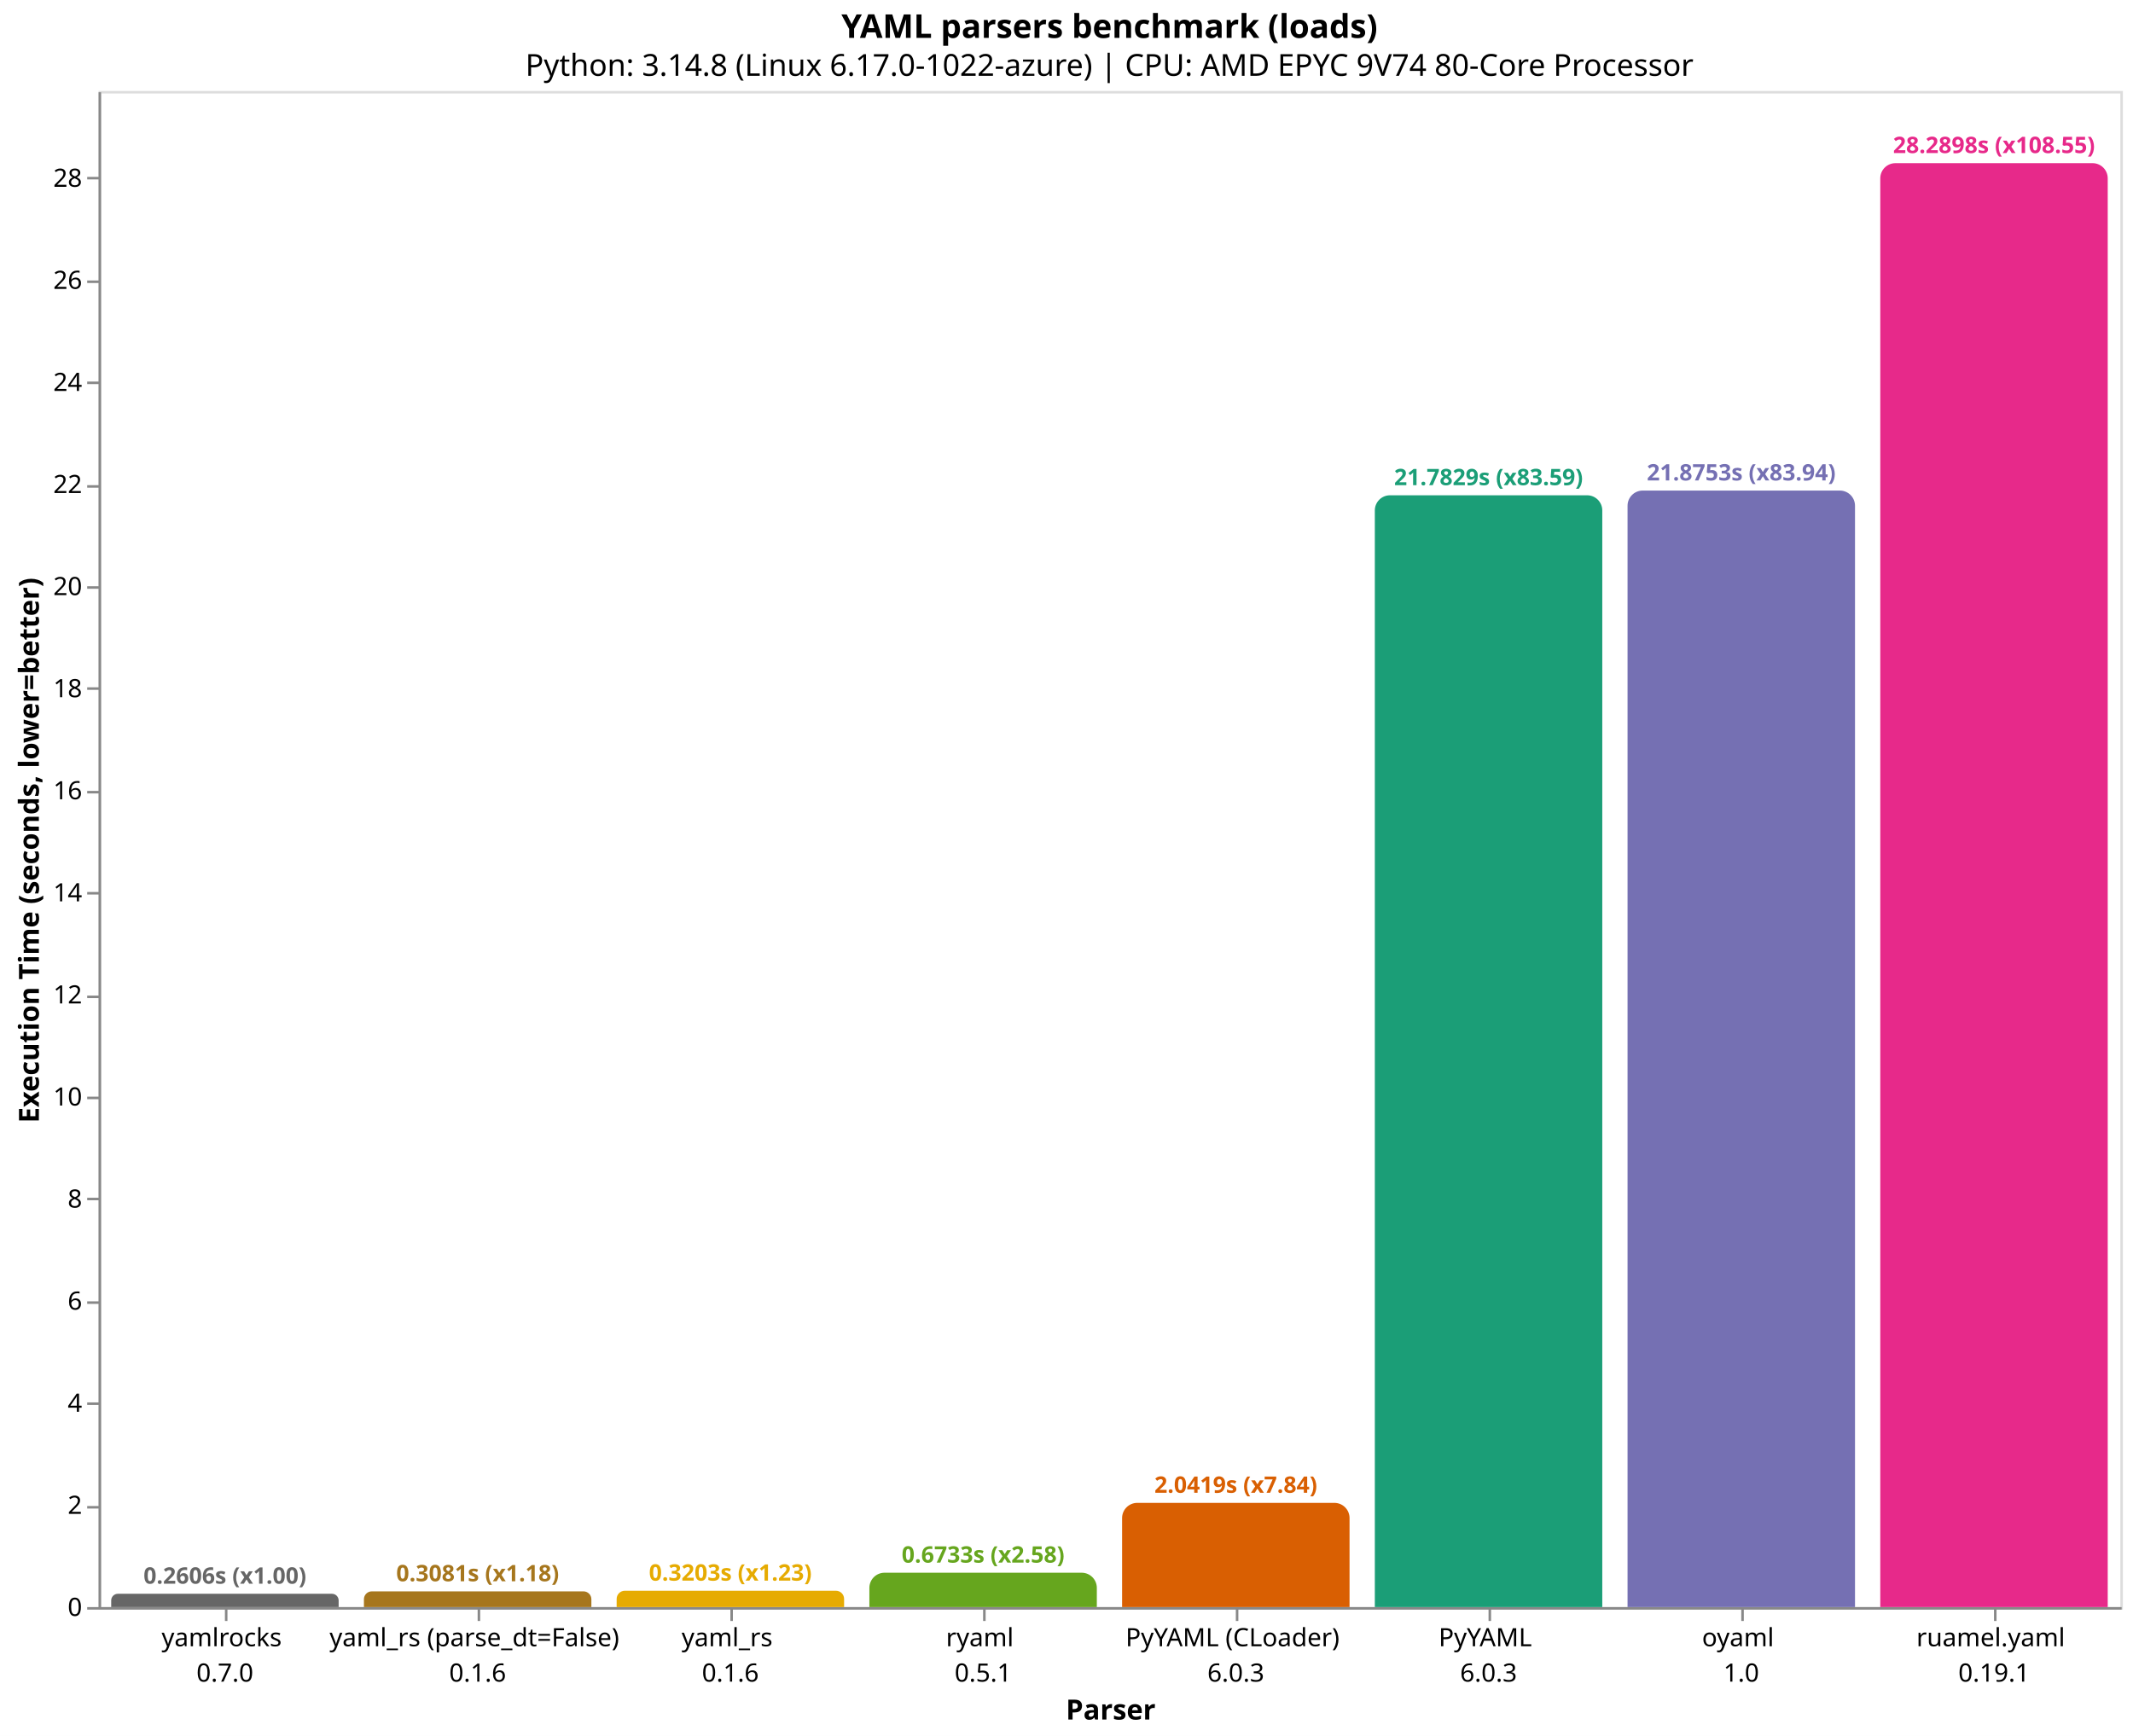
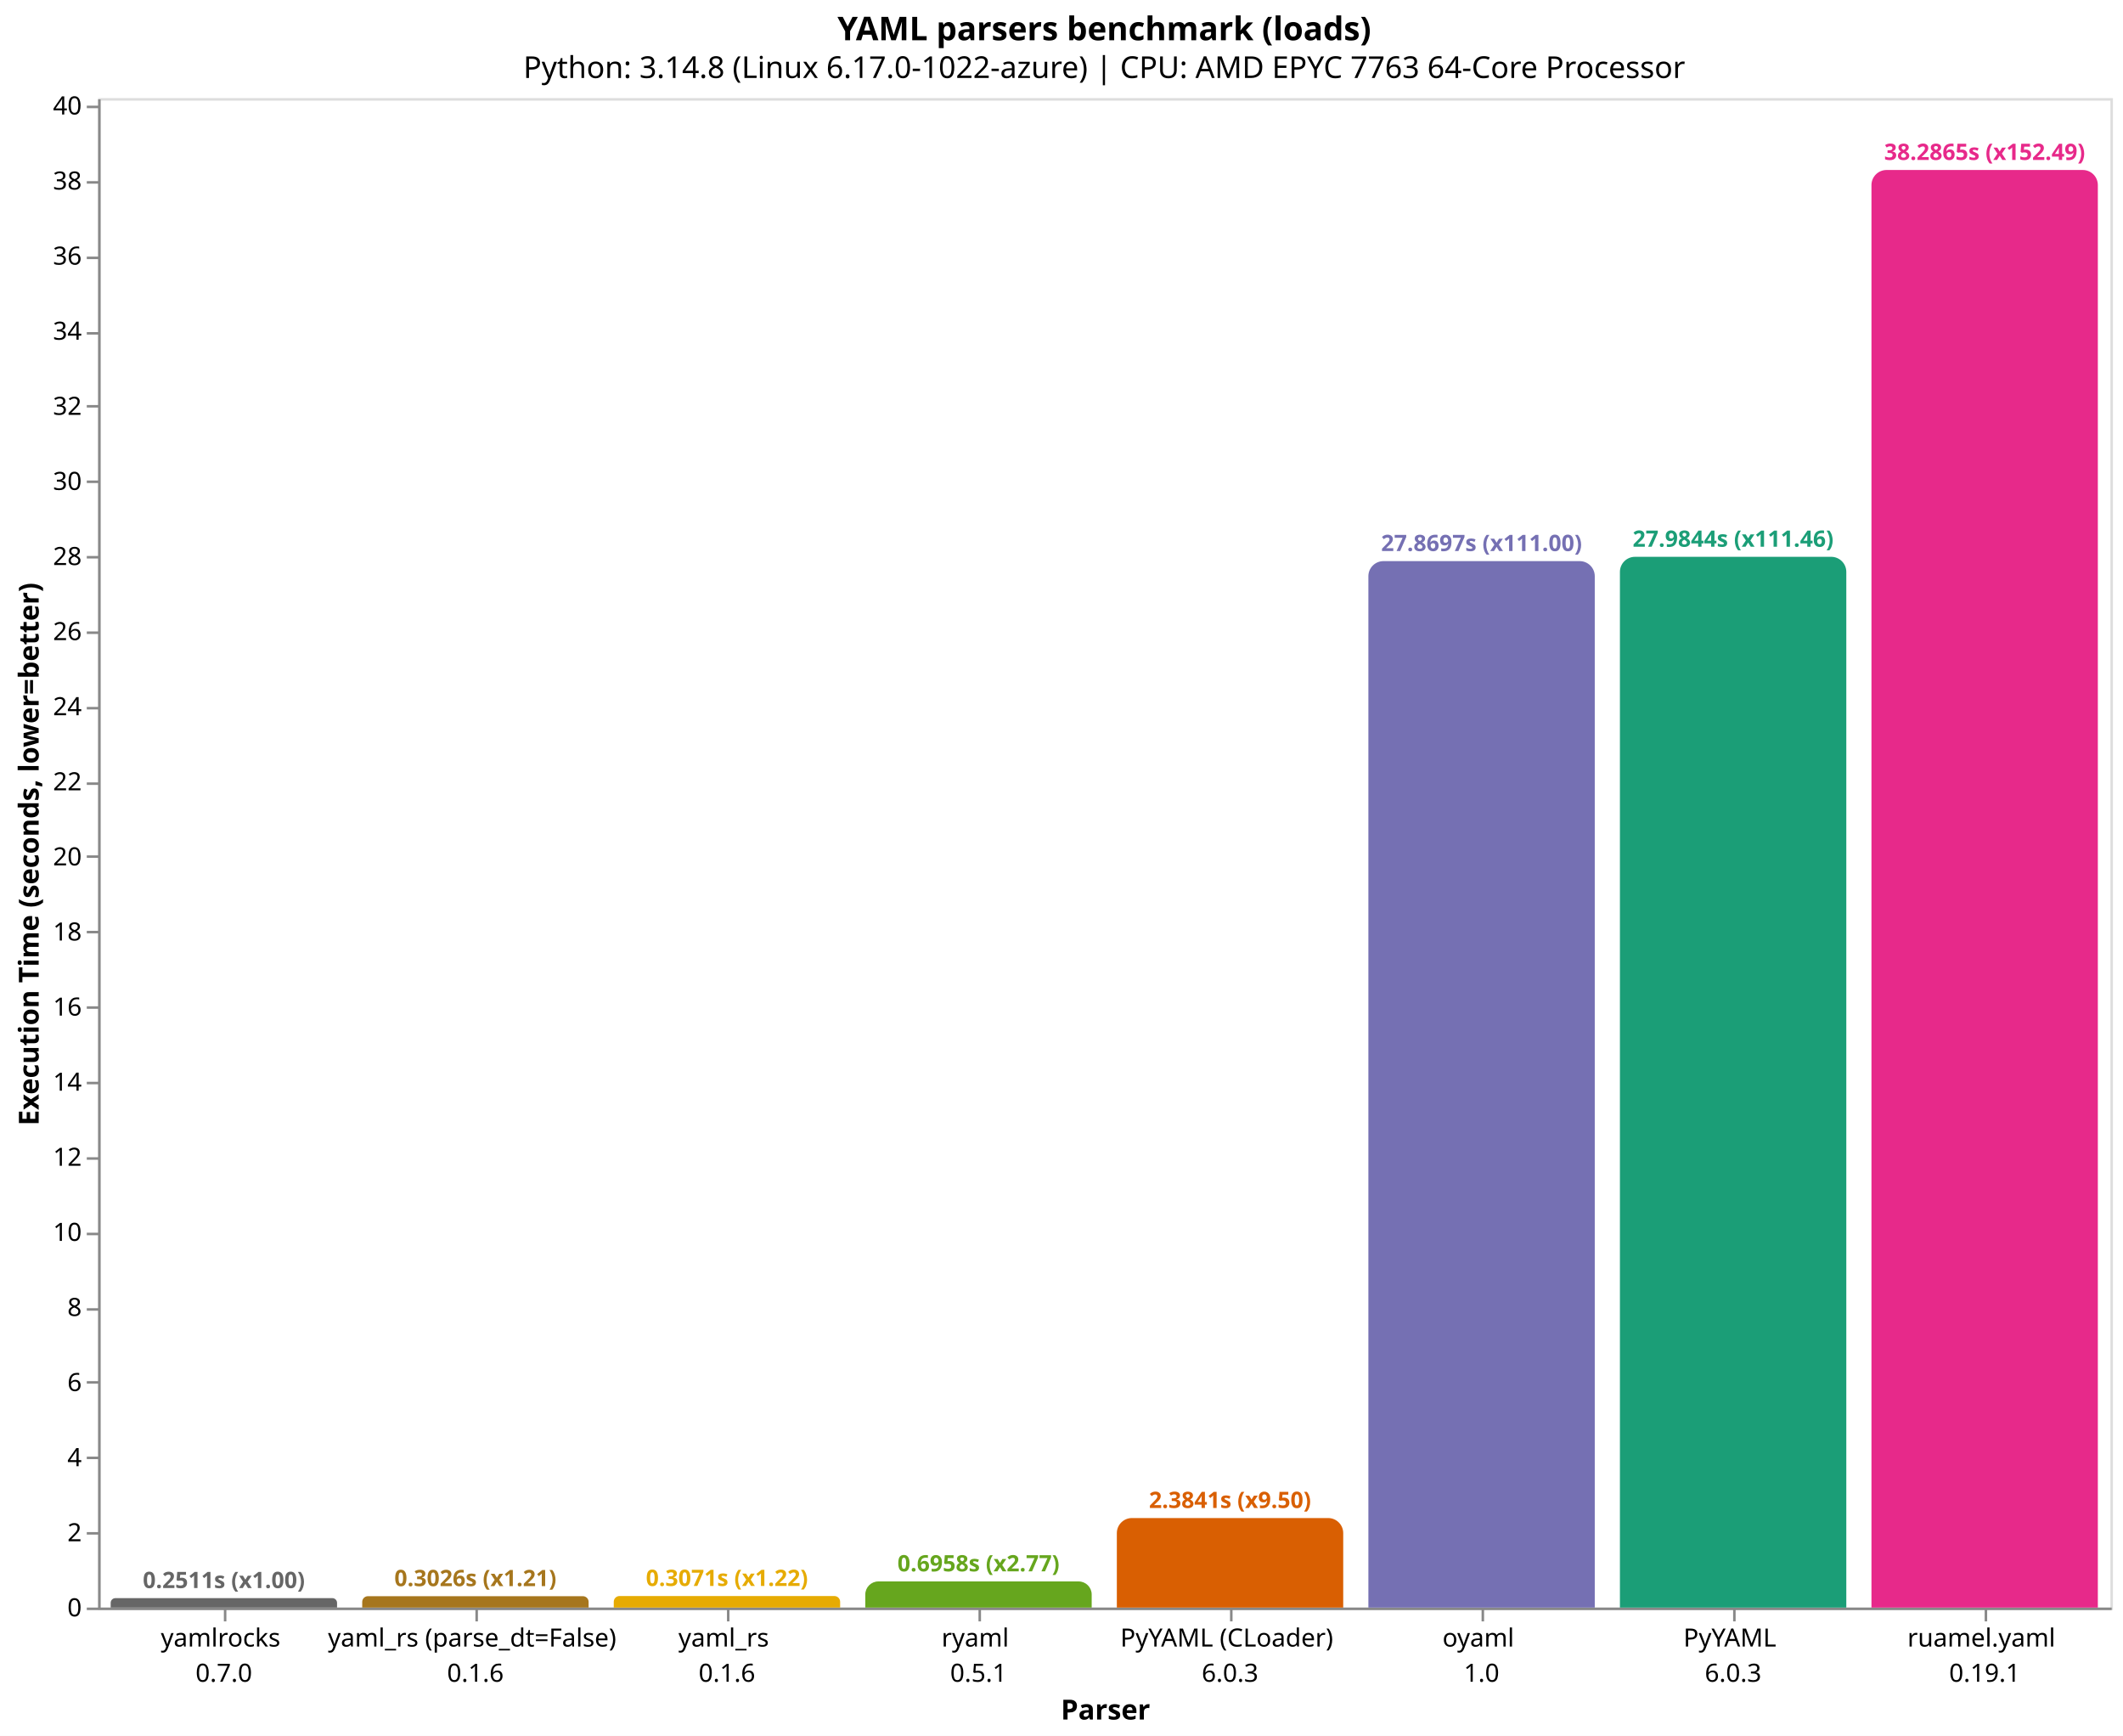
- <svg xmlns="http://www.w3.org/2000/svg" version="1.1" class="marks" width="844" height="687" viewBox="0 0 844 687">
-   <rect width="844" height="687" fill="white" />
-   <g fill="none" stroke-miterlimit="10" transform="translate(39,36)">
+ <svg xmlns="http://www.w3.org/2000/svg" version="1.1" class="marks" width="844" height="690" viewBox="0 0 844 690">
+   <rect width="844" height="690" fill="white" />
+   <g fill="none" stroke-miterlimit="10" transform="translate(39,39)">
    <g class="mark-group role-frame root" role="graphics-object" aria-roledescription="group mark container">
      <g transform="translate(0,0)">
        <path class="background" aria-hidden="true" d="M0.5,0.5h800v600h-800Z" stroke="#ddd" />
        <g>
          <g class="mark-group role-axis" role="graphics-symbol" aria-roledescription="axis" aria-label="X-axis titled 'Parser' for a discrete scale with 8 values: yamlrocks&#10;0.7.0, yaml_rs (parse_dt=False)&#10;0.1.6, yaml_rs&#10;0.1.6, ryaml&#10;0.5.1, PyYAML (CLoader)&#10;6.0.3, ending with ruamel.yaml&#10;0.19.1">
            <g transform="translate(0.5,600.5)">
              <path class="background" aria-hidden="true" d="M0,0h0v0h0Z" pointer-events="none" />
              <g>
                <g class="mark-rule role-axis-tick" pointer-events="none">
                  <line transform="translate(50,0)" x2="0" y2="5" stroke="#888" stroke-width="1" opacity="1" />
                  <line transform="translate(150,0)" x2="0" y2="5" stroke="#888" stroke-width="1" opacity="1" />
                  <line transform="translate(250,0)" x2="0" y2="5" stroke="#888" stroke-width="1" opacity="1" />
                  <line transform="translate(350,0)" x2="0" y2="5" stroke="#888" stroke-width="1" opacity="1" />
                  <line transform="translate(450,0)" x2="0" y2="5" stroke="#888" stroke-width="1" opacity="1" />
                  <line transform="translate(550,0)" x2="0" y2="5" stroke="#888" stroke-width="1" opacity="1" />
                  <line transform="translate(650,0)" x2="0" y2="5" stroke="#888" stroke-width="1" opacity="1" />
                  <line transform="translate(750,0)" x2="0" y2="5" stroke="#888" stroke-width="1" opacity="1" />
                </g>
                <g class="mark-text role-axis-label" pointer-events="none">
                  <text text-anchor="middle" transform="translate(49.5,15)" font-family="sans-serif" font-size="10px" fill="#000" opacity="1">
                    <tspan>yamlrocks</tspan>
                    <tspan x="0" dy="14">0.7.0</tspan>
                  </text>
                  <text text-anchor="middle" transform="translate(149.5,15)" font-family="sans-serif" font-size="10px" fill="#000" opacity="1">
                    <tspan>yaml_rs (parse_dt=False)</tspan>
                    <tspan x="0" dy="14">0.1.6</tspan>
                  </text>
                  <text text-anchor="middle" transform="translate(249.5,15)" font-family="sans-serif" font-size="10px" fill="#000" opacity="1">
                    <tspan>yaml_rs</tspan>
                    <tspan x="0" dy="14">0.1.6</tspan>
                  </text>
                  <text text-anchor="middle" transform="translate(349.5,15)" font-family="sans-serif" font-size="10px" fill="#000" opacity="1">
                    <tspan>ryaml</tspan>
                    <tspan x="0" dy="14">0.5.1</tspan>
                  </text>
                  <text text-anchor="middle" transform="translate(449.5,15)" font-family="sans-serif" font-size="10px" fill="#000" opacity="1">
                    <tspan>PyYAML (CLoader)</tspan>
                    <tspan x="0" dy="14">6.0.3</tspan>
                  </text>
                  <text text-anchor="middle" transform="translate(549.5,15)" font-family="sans-serif" font-size="10px" fill="#000" opacity="1">
+                     <tspan>oyaml</tspan>
+                     <tspan x="0" dy="14">1.0</tspan>
+                   </text>
+                   <text text-anchor="middle" transform="translate(649.5,15)" font-family="sans-serif" font-size="10px" fill="#000" opacity="1">
                    <tspan>PyYAML</tspan>
                    <tspan x="0" dy="14">6.0.3</tspan>
-                   </text>
-                   <text text-anchor="middle" transform="translate(649.5,15)" font-family="sans-serif" font-size="10px" fill="#000" opacity="1">
-                     <tspan>oyaml</tspan>
-                     <tspan x="0" dy="14">1.0</tspan>
                  </text>
                  <text text-anchor="middle" transform="translate(749.5,15)" font-family="sans-serif" font-size="10px" fill="#000" opacity="1">
                    <tspan>ruamel.yaml</tspan>
                    <tspan x="0" dy="14">0.19.1</tspan>
                  </text>
                </g>
                <g class="mark-rule role-axis-domain" pointer-events="none">
                  <line transform="translate(0,0)" x2="800" y2="0" stroke="#888" stroke-width="1" opacity="1" />
                </g>
                <g class="mark-text role-axis-title" pointer-events="none">
                  <text text-anchor="middle" transform="translate(400,44)" font-family="sans-serif" font-size="11px" font-weight="bold" fill="#000" opacity="1">Parser</text>
                </g>
              </g>
              <path class="foreground" aria-hidden="true" d="" pointer-events="none" display="none" />
            </g>
          </g>
-           <g class="mark-group role-axis" role="graphics-symbol" aria-roledescription="axis" aria-label="Y-axis titled 'Execution Time (seconds, lower=better)' for a linear scale with values from 0 to 30">
+           <g class="mark-group role-axis" role="graphics-symbol" aria-roledescription="axis" aria-label="Y-axis titled 'Execution Time (seconds, lower=better)' for a linear scale with values from 0 to 40">
            <g transform="translate(0.5,0.5)">
              <path class="background" aria-hidden="true" d="M0,0h0v0h0Z" pointer-events="none" />
              <g>
                <g class="mark-rule role-axis-tick" pointer-events="none">
                  <line transform="translate(0,600)" x2="-5" y2="0" stroke="#888" stroke-width="1" opacity="1" />
-                   <line transform="translate(0,560)" x2="-5" y2="0" stroke="#888" stroke-width="1" opacity="1" />
-                   <line transform="translate(0,519)" x2="-5" y2="0" stroke="#888" stroke-width="1" opacity="1" />
-                   <line transform="translate(0,479)" x2="-5" y2="0" stroke="#888" stroke-width="1" opacity="1" />
-                   <line transform="translate(0,438)" x2="-5" y2="0" stroke="#888" stroke-width="1" opacity="1" />
-                   <line transform="translate(0,398)" x2="-5" y2="0" stroke="#888" stroke-width="1" opacity="1" />
-                   <line transform="translate(0,358)" x2="-5" y2="0" stroke="#888" stroke-width="1" opacity="1" />
-                   <line transform="translate(0,317)" x2="-5" y2="0" stroke="#888" stroke-width="1" opacity="1" />
-                   <line transform="translate(0,277)" x2="-5" y2="0" stroke="#888" stroke-width="1" opacity="1" />
-                   <line transform="translate(0,236)" x2="-5" y2="0" stroke="#888" stroke-width="1" opacity="1" />
-                   <line transform="translate(0,196)" x2="-5" y2="0" stroke="#888" stroke-width="1" opacity="1" />
-                   <line transform="translate(0,156)" x2="-5" y2="0" stroke="#888" stroke-width="1" opacity="1" />
-                   <line transform="translate(0,115)" x2="-5" y2="0" stroke="#888" stroke-width="1" opacity="1" />
-                   <line transform="translate(0,75)" x2="-5" y2="0" stroke="#888" stroke-width="1" opacity="1" />
-                   <line transform="translate(0,34)" x2="-5" y2="0" stroke="#888" stroke-width="1" opacity="1" />
+                   <line transform="translate(0,570)" x2="-5" y2="0" stroke="#888" stroke-width="1" opacity="1" />
+                   <line transform="translate(0,540)" x2="-5" y2="0" stroke="#888" stroke-width="1" opacity="1" />
+                   <line transform="translate(0,510)" x2="-5" y2="0" stroke="#888" stroke-width="1" opacity="1" />
+                   <line transform="translate(0,481)" x2="-5" y2="0" stroke="#888" stroke-width="1" opacity="1" />
+                   <line transform="translate(0,451)" x2="-5" y2="0" stroke="#888" stroke-width="1" opacity="1" />
+                   <line transform="translate(0,421)" x2="-5" y2="0" stroke="#888" stroke-width="1" opacity="1" />
+                   <line transform="translate(0,391)" x2="-5" y2="0" stroke="#888" stroke-width="1" opacity="1" />
+                   <line transform="translate(0,361)" x2="-5" y2="0" stroke="#888" stroke-width="1" opacity="1" />
+                   <line transform="translate(0,331)" x2="-5" y2="0" stroke="#888" stroke-width="1" opacity="1" />
+                   <line transform="translate(0,301)" x2="-5" y2="0" stroke="#888" stroke-width="1" opacity="1" />
+                   <line transform="translate(0,272)" x2="-5" y2="0" stroke="#888" stroke-width="1" opacity="1" />
+                   <line transform="translate(0,242)" x2="-5" y2="0" stroke="#888" stroke-width="1" opacity="1" />
+                   <line transform="translate(0,212)" x2="-5" y2="0" stroke="#888" stroke-width="1" opacity="1" />
+                   <line transform="translate(0,182)" x2="-5" y2="0" stroke="#888" stroke-width="1" opacity="1" />
+                   <line transform="translate(0,152)" x2="-5" y2="0" stroke="#888" stroke-width="1" opacity="1" />
+                   <line transform="translate(0,122)" x2="-5" y2="0" stroke="#888" stroke-width="1" opacity="1" />
+                   <line transform="translate(0,93)" x2="-5" y2="0" stroke="#888" stroke-width="1" opacity="1" />
+                   <line transform="translate(0,63)" x2="-5" y2="0" stroke="#888" stroke-width="1" opacity="1" />
+                   <line transform="translate(0,33)" x2="-5" y2="0" stroke="#888" stroke-width="1" opacity="1" />
+                   <line transform="translate(0,3)" x2="-5" y2="0" stroke="#888" stroke-width="1" opacity="1" />
                </g>
                <g class="mark-text role-axis-label" pointer-events="none">
                  <text text-anchor="end" transform="translate(-7,603)" font-family="sans-serif" font-size="10px" fill="#000" opacity="1">0</text>
-                   <text text-anchor="end" transform="translate(-7,562.6018)" font-family="sans-serif" font-size="10px" fill="#000" opacity="1">2</text>
-                   <text text-anchor="end" transform="translate(-7,522.2036)" font-family="sans-serif" font-size="10px" fill="#000" opacity="1">4</text>
-                   <text text-anchor="end" transform="translate(-7,481.8053)" font-family="sans-serif" font-size="10px" fill="#000" opacity="1">6</text>
-                   <text text-anchor="end" transform="translate(-7,441.4071)" font-family="sans-serif" font-size="10px" fill="#000" opacity="1">8</text>
-                   <text text-anchor="end" transform="translate(-7,401.0089)" font-family="sans-serif" font-size="10px" fill="#000" opacity="1">10</text>
-                   <text text-anchor="end" transform="translate(-7,360.6107)" font-family="sans-serif" font-size="10px" fill="#000" opacity="1">12</text>
-                   <text text-anchor="end" transform="translate(-7,320.2125)" font-family="sans-serif" font-size="10px" fill="#000" opacity="1">14</text>
-                   <text text-anchor="end" transform="translate(-7,279.8142)" font-family="sans-serif" font-size="10px" fill="#000" opacity="1">16</text>
-                   <text text-anchor="end" transform="translate(-7,239.416)" font-family="sans-serif" font-size="10px" fill="#000" opacity="1">18</text>
-                   <text text-anchor="end" transform="translate(-7,199.0178)" font-family="sans-serif" font-size="10px" fill="#000" opacity="1">20</text>
-                   <text text-anchor="end" transform="translate(-7,158.6196)" font-family="sans-serif" font-size="10px" fill="#000" opacity="1">22</text>
-                   <text text-anchor="end" transform="translate(-7,118.2213)" font-family="sans-serif" font-size="10px" fill="#000" opacity="1">24</text>
-                   <text text-anchor="end" transform="translate(-7,77.82312)" font-family="sans-serif" font-size="10px" fill="#000" opacity="1">26</text>
-                   <text text-anchor="end" transform="translate(-7,37.4249)" font-family="sans-serif" font-size="10px" fill="#000" opacity="1">28</text>
+                   <text text-anchor="end" transform="translate(-7,573.1499)" font-family="sans-serif" font-size="10px" fill="#000" opacity="1">2</text>
+                   <text text-anchor="end" transform="translate(-7,543.2998)" font-family="sans-serif" font-size="10px" fill="#000" opacity="1">4</text>
+                   <text text-anchor="end" transform="translate(-7,513.4496)" font-family="sans-serif" font-size="10px" fill="#000" opacity="1">6</text>
+                   <text text-anchor="end" transform="translate(-7,483.5995)" font-family="sans-serif" font-size="10px" fill="#000" opacity="1">8</text>
+                   <text text-anchor="end" transform="translate(-7,453.7494)" font-family="sans-serif" font-size="10px" fill="#000" opacity="1">10</text>
+                   <text text-anchor="end" transform="translate(-7,423.8993)" font-family="sans-serif" font-size="10px" fill="#000" opacity="1">12</text>
+                   <text text-anchor="end" transform="translate(-7,394.0491)" font-family="sans-serif" font-size="10px" fill="#000" opacity="1">14</text>
+                   <text text-anchor="end" transform="translate(-7,364.199)" font-family="sans-serif" font-size="10px" fill="#000" opacity="1">16</text>
+                   <text text-anchor="end" transform="translate(-7,334.3489)" font-family="sans-serif" font-size="10px" fill="#000" opacity="1">18</text>
+                   <text text-anchor="end" transform="translate(-7,304.4988)" font-family="sans-serif" font-size="10px" fill="#000" opacity="1">20</text>
+                   <text text-anchor="end" transform="translate(-7,274.6487)" font-family="sans-serif" font-size="10px" fill="#000" opacity="1">22</text>
+                   <text text-anchor="end" transform="translate(-7,244.7985)" font-family="sans-serif" font-size="10px" fill="#000" opacity="1">24</text>
+                   <text text-anchor="end" transform="translate(-7,214.9484)" font-family="sans-serif" font-size="10px" fill="#000" opacity="1">26</text>
+                   <text text-anchor="end" transform="translate(-7,185.0983)" font-family="sans-serif" font-size="10px" fill="#000" opacity="1">28</text>
+                   <text text-anchor="end" transform="translate(-7,155.2482)" font-family="sans-serif" font-size="10px" fill="#000" opacity="1">30</text>
+                   <text text-anchor="end" transform="translate(-7,125.398)" font-family="sans-serif" font-size="10px" fill="#000" opacity="1">32</text>
+                   <text text-anchor="end" transform="translate(-7,95.54792)" font-family="sans-serif" font-size="10px" fill="#000" opacity="1">34</text>
+                   <text text-anchor="end" transform="translate(-7,65.6978)" font-family="sans-serif" font-size="10px" fill="#000" opacity="1">36</text>
+                   <text text-anchor="end" transform="translate(-7,35.84767)" font-family="sans-serif" font-size="10px" fill="#000" opacity="1">38</text>
+                   <text text-anchor="end" transform="translate(-7,5.997551)" font-family="sans-serif" font-size="10px" fill="#000" opacity="1">40</text>
                </g>
                <g class="mark-rule role-axis-domain" pointer-events="none">
                  <line transform="translate(0,600)" x2="0" y2="-600" stroke="#888" stroke-width="1" opacity="1" />
                </g>
                <g class="mark-text role-axis-title" pointer-events="none">
                  <text text-anchor="middle" transform="translate(-22.12305,300) rotate(-90) translate(0,-2)" font-family="sans-serif" font-size="11px" font-weight="bold" fill="#000" opacity="1">Execution Time (seconds, lower=better)</text>
                </g>
              </g>
              <path class="foreground" aria-hidden="true" d="" pointer-events="none" display="none" />
            </g>
          </g>
          <g class="mark-group role-scope" role="graphics-object" aria-roledescription="group mark container">
-             <g transform="translate(5,594.736)">
-               <path class="background" aria-hidden="true" d="M2.632,0L87.368,0C88.821,0,90,1.179,90,2.632L90,5.264C90,5.264,90,5.264,90,5.264L0,5.264C0,5.264,0,5.264,0,5.264L0,2.632C0,1.179,1.179,0,2.632,0Z" />
+             <g transform="translate(5,596.2527)">
+               <path class="background" aria-hidden="true" d="M1.874,0L88.126,0C89.16,0,90,0.84,90,1.874L90,3.747C90,3.747,90,3.747,90,3.747L0,3.747C0,3.747,0,3.747,0,3.747L0,1.874C0,0.84,0.84,0,1.874,0Z" />
              <g clip-path="url(#clip1)">
                <g class="mark-group role-scope" role="graphics-object" aria-roledescription="group mark container">
-                   <g transform="translate(0,-594.736)">
-                     <path class="background" aria-hidden="true" d="M0,0h90v0h-90Z" />
-                     <g>
-                       <g class="mark-rect role-mark layer_0_marks" role="graphics-object" aria-roledescription="rect mark container">
-                         <path aria-label="Parser: yamlrocks&#10;0.7.0; Execution Time (seconds, lower=better): 0.260604381; parser: yamlrocks; Execution Time (s): 0.2606; Slowdown: 1.00" role="graphics-symbol" aria-roledescription="bar" d="M0,594.736h90v5.264h-90Z" fill="#666666" />
-                       </g>
-                     </g>
-                     <path class="foreground" aria-hidden="true" d="" display="none" />
-                   </g>
-                 </g>
-               </g>
-               <path class="foreground" aria-hidden="true" d="" display="none" />
-             </g>
-             <g transform="translate(105,593.7765)">
-               <path class="background" aria-hidden="true" d="M3.112,0L86.888,0C88.606,0,90,1.394,90,3.112L90,6.223C90,6.223,90,6.223,90,6.223L0,6.223C0,6.223,0,6.223,0,6.223L0,3.112C0,1.394,1.394,0,3.112,0Z" />
+                   <g transform="translate(0,-596.2527)">
+                     <path class="background" aria-hidden="true" d="M0,0h90v0h-90Z" />
+                     <g>
+                       <g class="mark-rect role-mark layer_0_marks" role="graphics-object" aria-roledescription="rect mark container">
+                         <path aria-label="Parser: yamlrocks&#10;0.7.0; Execution Time (seconds, lower=better): 0.251072246667; parser: yamlrocks; Execution Time (s): 0.2511; Slowdown: 1.00" role="graphics-symbol" aria-roledescription="bar" d="M0,596.253h90v3.747h-90Z" fill="#666666" />
+                       </g>
+                     </g>
+                     <path class="foreground" aria-hidden="true" d="" display="none" />
+                   </g>
+                 </g>
+               </g>
+               <path class="foreground" aria-hidden="true" d="" display="none" />
+             </g>
+             <g transform="translate(105,595.4842)">
+               <path class="background" aria-hidden="true" d="M2.258,0L87.742,0C88.988,0,90,1.012,90,2.258L90,4.516C90,4.516,90,4.516,90,4.516L0,4.516C0,4.516,0,4.516,0,4.516L0,2.258C0,1.012,1.012,0,2.258,0Z" />
              <g clip-path="url(#clip2)">
                <g class="mark-group role-scope" role="graphics-object" aria-roledescription="group mark container">
-                   <g transform="translate(0,-593.7765)">
-                     <path class="background" aria-hidden="true" d="M0,0h90v0h-90Z" />
-                     <g>
-                       <g class="mark-rect role-mark layer_0_marks" role="graphics-object" aria-roledescription="rect mark container">
-                         <path aria-label="Parser: yaml_rs (parse_dt=False)&#10;0.1.6; Execution Time (seconds, lower=better): 0.308105725667; parser: yaml_rs (parse_dt=False); Execution Time (s): 0.3081; Slowdown: 1.18" role="graphics-symbol" aria-roledescription="bar" d="M0,593.777h90v6.223h-90Z" fill="#a6761d" />
-                       </g>
-                     </g>
-                     <path class="foreground" aria-hidden="true" d="" display="none" />
-                   </g>
-                 </g>
-               </g>
-               <path class="foreground" aria-hidden="true" d="" display="none" />
-             </g>
-             <g transform="translate(205,593.5295)">
-               <path class="background" aria-hidden="true" d="M3.235,0L86.765,0C88.55,0,90,1.45,90,3.235L90,6.47C90,6.47,90,6.47,90,6.47L0,6.47C0,6.47,0,6.47,0,6.47L0,3.235C0,1.45,1.45,0,3.235,0Z" />
+                   <g transform="translate(0,-595.4842)">
+                     <path class="background" aria-hidden="true" d="M0,0h90v0h-90Z" />
+                     <g>
+                       <g class="mark-rect role-mark layer_0_marks" role="graphics-object" aria-roledescription="rect mark container">
+                         <path aria-label="Parser: yaml_rs (parse_dt=False)&#10;0.1.6; Execution Time (seconds, lower=better): 0.302568237667; parser: yaml_rs (parse_dt=False); Execution Time (s): 0.3026; Slowdown: 1.21" role="graphics-symbol" aria-roledescription="bar" d="M0,595.484h90v4.516h-90Z" fill="#a6761d" />
+                       </g>
+                     </g>
+                     <path class="foreground" aria-hidden="true" d="" display="none" />
+                   </g>
+                 </g>
+               </g>
+               <path class="foreground" aria-hidden="true" d="" display="none" />
+             </g>
+             <g transform="translate(205,595.4158)">
+               <path class="background" aria-hidden="true" d="M2.292,0L87.708,0C88.973,0,90,1.027,90,2.292L90,4.584C90,4.584,90,4.584,90,4.584L0,4.584C0,4.584,0,4.584,0,4.584L0,2.292C0,1.027,1.027,0,2.292,0Z" />
              <g clip-path="url(#clip3)">
                <g class="mark-group role-scope" role="graphics-object" aria-roledescription="group mark container">
-                   <g transform="translate(0,-593.5295)">
-                     <path class="background" aria-hidden="true" d="M0,0h90v0h-90Z" />
-                     <g>
-                       <g class="mark-rect role-mark layer_0_marks" role="graphics-object" aria-roledescription="rect mark container">
-                         <path aria-label="Parser: yaml_rs&#10;0.1.6; Execution Time (seconds, lower=better): 0.320333816; parser: yaml_rs; Execution Time (s): 0.3203; Slowdown: 1.23" role="graphics-symbol" aria-roledescription="bar" d="M0,593.53h90v6.47h-90Z" fill="#e6ab02" />
-                       </g>
-                     </g>
-                     <path class="foreground" aria-hidden="true" d="" display="none" />
-                   </g>
-                 </g>
-               </g>
-               <path class="foreground" aria-hidden="true" d="" display="none" />
-             </g>
-             <g transform="translate(305,586.4)">
-               <path class="background" aria-hidden="true" d="M6,0L84,0C87.311,0,90,2.689,90,6L90,13.6C90,13.6,90,13.6,90,13.6L0,13.6C0,13.6,0,13.6,0,13.6L0,6C0,2.689,2.689,0,6,0Z" />
+                   <g transform="translate(0,-595.4158)">
+                     <path class="background" aria-hidden="true" d="M0,0h90v0h-90Z" />
+                     <g>
+                       <g class="mark-rect role-mark layer_0_marks" role="graphics-object" aria-roledescription="rect mark container">
+                         <path aria-label="Parser: yaml_rs&#10;0.1.6; Execution Time (seconds, lower=better): 0.30714978; parser: yaml_rs; Execution Time (s): 0.3071; Slowdown: 1.22" role="graphics-symbol" aria-roledescription="bar" d="M0,595.416h90v4.584h-90Z" fill="#e6ab02" />
+                       </g>
+                     </g>
+                     <path class="foreground" aria-hidden="true" d="" display="none" />
+                   </g>
+                 </g>
+               </g>
+               <path class="foreground" aria-hidden="true" d="" display="none" />
+             </g>
+             <g transform="translate(305,589.615)">
+               <path class="background" aria-hidden="true" d="M5.193,0L84.807,0C87.673,0,90,2.327,90,5.193L90,10.385C90,10.385,90,10.385,90,10.385L0,10.385C0,10.385,0,10.385,0,10.385L0,5.193C0,2.327,2.327,0,5.193,0Z" />
              <g clip-path="url(#clip4)">
                <g class="mark-group role-scope" role="graphics-object" aria-roledescription="group mark container">
-                   <g transform="translate(0,-586.4)">
-                     <path class="background" aria-hidden="true" d="M0,0h90v0h-90Z" />
-                     <g>
-                       <g class="mark-rect role-mark layer_0_marks" role="graphics-object" aria-roledescription="rect mark container">
-                         <path aria-label="Parser: ryaml&#10;0.5.1; Execution Time (seconds, lower=better): 0.673298054667; parser: ryaml; Execution Time (s): 0.6733; Slowdown: 2.58" role="graphics-symbol" aria-roledescription="bar" d="M0,586.4h90v13.6h-90Z" fill="#66a61e" />
-                       </g>
-                     </g>
-                     <path class="foreground" aria-hidden="true" d="" display="none" />
-                   </g>
-                 </g>
-               </g>
-               <path class="foreground" aria-hidden="true" d="" display="none" />
-             </g>
-             <g transform="translate(405,558.7562)">
-               <path class="background" aria-hidden="true" d="M6,0L84,0C87.311,0,90,2.689,90,6L90,41.244C90,41.244,90,41.244,90,41.244L0,41.244C0,41.244,0,41.244,0,41.244L0,6C0,2.689,2.689,0,6,0Z" />
+                   <g transform="translate(0,-589.615)">
+                     <path class="background" aria-hidden="true" d="M0,0h90v0h-90Z" />
+                     <g>
+                       <g class="mark-rect role-mark layer_0_marks" role="graphics-object" aria-roledescription="rect mark container">
+                         <path aria-label="Parser: ryaml&#10;0.5.1; Execution Time (seconds, lower=better): 0.695810473667; parser: ryaml; Execution Time (s): 0.6958; Slowdown: 2.77" role="graphics-symbol" aria-roledescription="bar" d="M0,589.615h90v10.385h-90Z" fill="#66a61e" />
+                       </g>
+                     </g>
+                     <path class="foreground" aria-hidden="true" d="" display="none" />
+                   </g>
+                 </g>
+               </g>
+               <path class="foreground" aria-hidden="true" d="" display="none" />
+             </g>
+             <g transform="translate(405,564.4172)">
+               <path class="background" aria-hidden="true" d="M6,0L84,0C87.311,0,90,2.689,90,6L90,35.583C90,35.583,90,35.583,90,35.583L0,35.583C0,35.583,0,35.583,0,35.583L0,6C0,2.689,2.689,0,6,0Z" />
              <g clip-path="url(#clip5)">
                <g class="mark-group role-scope" role="graphics-object" aria-roledescription="group mark container">
-                   <g transform="translate(0,-558.7562)">
-                     <path class="background" aria-hidden="true" d="M0,0h90v0h-90Z" />
-                     <g>
-                       <g class="mark-rect role-mark layer_0_marks" role="graphics-object" aria-roledescription="rect mark container">
-                         <path aria-label="Parser: PyYAML (CLoader)&#10;6.0.3; Execution Time (seconds, lower=better): 2.04186297767; parser: PyYAML (CLoader); Execution Time (s): 2.0419; Slowdown: 7.84" role="graphics-symbol" aria-roledescription="bar" d="M0,558.756h90v41.244h-90Z" fill="#d95f02" />
-                       </g>
-                     </g>
-                     <path class="foreground" aria-hidden="true" d="" display="none" />
-                   </g>
-                 </g>
-               </g>
-               <path class="foreground" aria-hidden="true" d="" display="none" />
-             </g>
-             <g transform="translate(505,160.0039)">
-               <path class="background" aria-hidden="true" d="M6,0L84,0C87.311,0,90,2.689,90,6L90,439.996C90,439.996,90,439.996,90,439.996L0,439.996C0,439.996,0,439.996,0,439.996L0,6C0,2.689,2.689,0,6,0Z" />
+                   <g transform="translate(0,-564.4172)">
+                     <path class="background" aria-hidden="true" d="M0,0h90v0h-90Z" />
+                     <g>
+                       <g class="mark-rect role-mark layer_0_marks" role="graphics-object" aria-roledescription="rect mark container">
+                         <path aria-label="Parser: PyYAML (CLoader)&#10;6.0.3; Execution Time (seconds, lower=better): 2.38409766467; parser: PyYAML (CLoader); Execution Time (s): 2.3841; Slowdown: 9.50" role="graphics-symbol" aria-roledescription="bar" d="M0,564.417h90v35.583h-90Z" fill="#d95f02" />
+                       </g>
+                     </g>
+                     <path class="foreground" aria-hidden="true" d="" display="none" />
+                   </g>
+                 </g>
+               </g>
+               <path class="foreground" aria-hidden="true" d="" display="none" />
+             </g>
+             <g transform="translate(505,184.0424)">
+               <path class="background" aria-hidden="true" d="M6,0L84,0C87.311,0,90,2.689,90,6L90,415.958C90,415.958,90,415.958,90,415.958L0,415.958C0,415.958,0,415.958,0,415.958L0,6C0,2.689,2.689,0,6,0Z" />
              <g clip-path="url(#clip6)">
                <g class="mark-group role-scope" role="graphics-object" aria-roledescription="group mark container">
-                   <g transform="translate(0,-160.0039)">
-                     <path class="background" aria-hidden="true" d="M0,0h90v0h-90Z" />
-                     <g>
-                       <g class="mark-rect role-mark layer_0_marks" role="graphics-object" aria-roledescription="rect mark container">
-                         <path aria-label="Parser: PyYAML&#10;6.0.3; Execution Time (seconds, lower=better): 21.782945682; parser: PyYAML; Execution Time (s): 21.7829; Slowdown: 83.59" role="graphics-symbol" aria-roledescription="bar" d="M0,160.004h90v439.996h-90Z" fill="#1b9e77" />
-                       </g>
-                     </g>
-                     <path class="foreground" aria-hidden="true" d="" display="none" />
-                   </g>
-                 </g>
-               </g>
-               <path class="foreground" aria-hidden="true" d="" display="none" />
-             </g>
-             <g transform="translate(605,158.1388)">
-               <path class="background" aria-hidden="true" d="M6,0L84,0C87.311,0,90,2.689,90,6L90,441.861C90,441.861,90,441.861,90,441.861L0,441.861C0,441.861,0,441.861,0,441.861L0,6C0,2.689,2.689,0,6,0Z" />
+                   <g transform="translate(0,-184.0424)">
+                     <path class="background" aria-hidden="true" d="M0,0h90v0h-90Z" />
+                     <g>
+                       <g class="mark-rect role-mark layer_0_marks" role="graphics-object" aria-roledescription="rect mark container">
+                         <path aria-label="Parser: oyaml&#10;1.0; Execution Time (seconds, lower=better): 27.8697447633; parser: oyaml; Execution Time (s): 27.8697; Slowdown: 111.00" role="graphics-symbol" aria-roledescription="bar" d="M0,184.042h90v415.958h-90Z" fill="#7570b3" />
+                       </g>
+                     </g>
+                     <path class="foreground" aria-hidden="true" d="" display="none" />
+                   </g>
+                 </g>
+               </g>
+               <path class="foreground" aria-hidden="true" d="" display="none" />
+             </g>
+             <g transform="translate(605,182.331)">
+               <path class="background" aria-hidden="true" d="M6,0L84,0C87.311,0,90,2.689,90,6L90,417.669C90,417.669,90,417.669,90,417.669L0,417.669C0,417.669,0,417.669,0,417.669L0,6C0,2.689,2.689,0,6,0Z" />
              <g clip-path="url(#clip7)">
                <g class="mark-group role-scope" role="graphics-object" aria-roledescription="group mark container">
-                   <g transform="translate(0,-158.1388)">
-                     <path class="background" aria-hidden="true" d="M0,0h90v0h-90Z" />
-                     <g>
-                       <g class="mark-rect role-mark layer_0_marks" role="graphics-object" aria-roledescription="rect mark container">
-                         <path aria-label="Parser: oyaml&#10;1.0; Execution Time (seconds, lower=better): 21.8752796113; parser: oyaml; Execution Time (s): 21.8753; Slowdown: 83.94" role="graphics-symbol" aria-roledescription="bar" d="M0,158.139h90v441.861h-90Z" fill="#7570b3" />
+                   <g transform="translate(0,-182.331)">
+                     <path class="background" aria-hidden="true" d="M0,0h90v0h-90Z" />
+                     <g>
+                       <g class="mark-rect role-mark layer_0_marks" role="graphics-object" aria-roledescription="rect mark container">
+                         <path aria-label="Parser: PyYAML&#10;6.0.3; Execution Time (seconds, lower=better): 27.9844079463; parser: PyYAML; Execution Time (s): 27.9844; Slowdown: 111.46" role="graphics-symbol" aria-roledescription="bar" d="M0,182.331h90v417.669h-90Z" fill="#1b9e77" />
                      </g>
                    </g>
                    <path class="foreground" aria-hidden="true" d="" display="none" />
                  </g>
                </g>
              </g>
              <path class="foreground" aria-hidden="true" d="" display="none" />
            </g>
            <g transform="translate(705,28.57143)">
              <path class="background" aria-hidden="true" d="M6,0L84,0C87.311,0,90,2.689,90,6L90,571.429C90,571.429,90,571.429,90,571.429L0,571.429C0,571.429,0,571.429,0,571.429L0,6C0,2.689,2.689,0,6,0Z" />
              <g clip-path="url(#clip8)">
                <g class="mark-group role-scope" role="graphics-object" aria-roledescription="group mark container">
                  <g transform="translate(0,-28.57143)">
                    <path class="background" aria-hidden="true" d="M0,0h90v0h-90Z" />
                    <g>
                      <g class="mark-rect role-mark layer_0_marks" role="graphics-object" aria-roledescription="rect mark container">
-                         <path aria-label="Parser: ruamel.yaml&#10;0.19.1; Execution Time (seconds, lower=better): 28.2897885807; parser: ruamel.yaml; Execution Time (s): 28.2898; Slowdown: 108.55" role="graphics-symbol" aria-roledescription="bar" d="M0,28.571h90v571.429h-90Z" fill="#e7298a" />
+                         <path aria-label="Parser: ruamel.yaml&#10;0.19.1; Execution Time (seconds, lower=better): 38.2865143627; parser: ruamel.yaml; Execution Time (s): 38.2865; Slowdown: 152.49" role="graphics-symbol" aria-roledescription="bar" d="M0,28.571h90v571.429h-90Z" fill="#e7298a" />
                      </g>
                    </g>
                    <path class="foreground" aria-hidden="true" d="" display="none" />
                  </g>
                </g>
              </g>
              <path class="foreground" aria-hidden="true" d="" display="none" />
            </g>
          </g>
          <g class="mark-text role-mark layer_1_marks" role="graphics-object" aria-roledescription="text mark container">
-             <text aria-label="Parser: yamlrocks&#10;0.7.0; Execution Time (seconds, lower=better): 0.260604381; parser: yamlrocks; label: 0.2606s (x1.00); Execution Time (s): 0.2606; Slowdown: 1.00" role="graphics-symbol" aria-roledescription="text mark" text-anchor="middle" transform="translate(50,590.736)" font-family="sans-serif" font-size="9px" font-weight="bold" fill="#666666">0.2606s (x1.00)</text>
-             <text aria-label="Parser: yaml_rs (parse_dt=False)&#10;0.1.6; Execution Time (seconds, lower=better): 0.308105725667; parser: yaml_rs (parse_dt=False); label: 0.3081s (x1.18); Execution Time (s): 0.3081; Slowdown: 1.18" role="graphics-symbol" aria-roledescription="text mark" text-anchor="middle" transform="translate(150,589.7765)" font-family="sans-serif" font-size="9px" font-weight="bold" fill="#a6761d">0.3081s (x1.18)</text>
-             <text aria-label="Parser: yaml_rs&#10;0.1.6; Execution Time (seconds, lower=better): 0.320333816; parser: yaml_rs; label: 0.3203s (x1.23); Execution Time (s): 0.3203; Slowdown: 1.23" role="graphics-symbol" aria-roledescription="text mark" text-anchor="middle" transform="translate(250,589.5295)" font-family="sans-serif" font-size="9px" font-weight="bold" fill="#e6ab02">0.3203s (x1.23)</text>
-             <text aria-label="Parser: ryaml&#10;0.5.1; Execution Time (seconds, lower=better): 0.673298054667; parser: ryaml; label: 0.6733s (x2.58); Execution Time (s): 0.6733; Slowdown: 2.58" role="graphics-symbol" aria-roledescription="text mark" text-anchor="middle" transform="translate(350,582.4)" font-family="sans-serif" font-size="9px" font-weight="bold" fill="#66a61e">0.6733s (x2.58)</text>
-             <text aria-label="Parser: PyYAML (CLoader)&#10;6.0.3; Execution Time (seconds, lower=better): 2.04186297767; parser: PyYAML (CLoader); label: 2.0419s (x7.84); Execution Time (s): 2.0419; Slowdown: 7.84" role="graphics-symbol" aria-roledescription="text mark" text-anchor="middle" transform="translate(450,554.7562)" font-family="sans-serif" font-size="9px" font-weight="bold" fill="#d95f02">2.0419s (x7.84)</text>
-             <text aria-label="Parser: PyYAML&#10;6.0.3; Execution Time (seconds, lower=better): 21.782945682; parser: PyYAML; label: 21.7829s (x83.59); Execution Time (s): 21.7829; Slowdown: 83.59" role="graphics-symbol" aria-roledescription="text mark" text-anchor="middle" transform="translate(550,156.0039)" font-family="sans-serif" font-size="9px" font-weight="bold" fill="#1b9e77">21.7829s (x83.59)</text>
-             <text aria-label="Parser: oyaml&#10;1.0; Execution Time (seconds, lower=better): 21.8752796113; parser: oyaml; label: 21.8753s (x83.94); Execution Time (s): 21.8753; Slowdown: 83.94" role="graphics-symbol" aria-roledescription="text mark" text-anchor="middle" transform="translate(650,154.1388)" font-family="sans-serif" font-size="9px" font-weight="bold" fill="#7570b3">21.8753s (x83.94)</text>
-             <text aria-label="Parser: ruamel.yaml&#10;0.19.1; Execution Time (seconds, lower=better): 28.2897885807; parser: ruamel.yaml; label: 28.2898s (x108.55); Execution Time (s): 28.2898; Slowdown: 108.55" role="graphics-symbol" aria-roledescription="text mark" text-anchor="middle" transform="translate(750,24.57143)" font-family="sans-serif" font-size="9px" font-weight="bold" fill="#e7298a">28.2898s (x108.55)</text>
+             <text aria-label="Parser: yamlrocks&#10;0.7.0; Execution Time (seconds, lower=better): 0.251072246667; parser: yamlrocks; label: 0.2511s (x1.00); Execution Time (s): 0.2511; Slowdown: 1.00" role="graphics-symbol" aria-roledescription="text mark" text-anchor="middle" transform="translate(50,592.2527)" font-family="sans-serif" font-size="9px" font-weight="bold" fill="#666666">0.2511s (x1.00)</text>
+             <text aria-label="Parser: yaml_rs (parse_dt=False)&#10;0.1.6; Execution Time (seconds, lower=better): 0.302568237667; parser: yaml_rs (parse_dt=False); label: 0.3026s (x1.21); Execution Time (s): 0.3026; Slowdown: 1.21" role="graphics-symbol" aria-roledescription="text mark" text-anchor="middle" transform="translate(150,591.4842)" font-family="sans-serif" font-size="9px" font-weight="bold" fill="#a6761d">0.3026s (x1.21)</text>
+             <text aria-label="Parser: yaml_rs&#10;0.1.6; Execution Time (seconds, lower=better): 0.30714978; parser: yaml_rs; label: 0.3071s (x1.22); Execution Time (s): 0.3071; Slowdown: 1.22" role="graphics-symbol" aria-roledescription="text mark" text-anchor="middle" transform="translate(250,591.4158)" font-family="sans-serif" font-size="9px" font-weight="bold" fill="#e6ab02">0.3071s (x1.22)</text>
+             <text aria-label="Parser: ryaml&#10;0.5.1; Execution Time (seconds, lower=better): 0.695810473667; parser: ryaml; label: 0.6958s (x2.77); Execution Time (s): 0.6958; Slowdown: 2.77" role="graphics-symbol" aria-roledescription="text mark" text-anchor="middle" transform="translate(350,585.615)" font-family="sans-serif" font-size="9px" font-weight="bold" fill="#66a61e">0.6958s (x2.77)</text>
+             <text aria-label="Parser: PyYAML (CLoader)&#10;6.0.3; Execution Time (seconds, lower=better): 2.38409766467; parser: PyYAML (CLoader); label: 2.3841s (x9.50); Execution Time (s): 2.3841; Slowdown: 9.50" role="graphics-symbol" aria-roledescription="text mark" text-anchor="middle" transform="translate(450,560.4172)" font-family="sans-serif" font-size="9px" font-weight="bold" fill="#d95f02">2.3841s (x9.50)</text>
+             <text aria-label="Parser: oyaml&#10;1.0; Execution Time (seconds, lower=better): 27.8697447633; parser: oyaml; label: 27.8697s (x111.00); Execution Time (s): 27.8697; Slowdown: 111.00" role="graphics-symbol" aria-roledescription="text mark" text-anchor="middle" transform="translate(550,180.0424)" font-family="sans-serif" font-size="9px" font-weight="bold" fill="#7570b3">27.8697s (x111.00)</text>
+             <text aria-label="Parser: PyYAML&#10;6.0.3; Execution Time (seconds, lower=better): 27.9844079463; parser: PyYAML; label: 27.9844s (x111.46); Execution Time (s): 27.9844; Slowdown: 111.46" role="graphics-symbol" aria-roledescription="text mark" text-anchor="middle" transform="translate(650,178.331)" font-family="sans-serif" font-size="9px" font-weight="bold" fill="#1b9e77">27.9844s (x111.46)</text>
+             <text aria-label="Parser: ruamel.yaml&#10;0.19.1; Execution Time (seconds, lower=better): 38.2865143627; parser: ruamel.yaml; label: 38.2865s (x152.49); Execution Time (s): 38.2865; Slowdown: 152.49" role="graphics-symbol" aria-roledescription="text mark" text-anchor="middle" transform="translate(750,24.57143)" font-family="sans-serif" font-size="9px" font-weight="bold" fill="#e7298a">38.2865s (x152.49)</text>
          </g>
          <g class="mark-group role-title">
-             <g transform="translate(400,-31)">
+             <g transform="translate(400,-33.00245)">
              <path class="background" aria-hidden="true" d="M0,0h0v0h0Z" pointer-events="none" />
              <g>
                <g class="mark-text role-title-text" role="graphics-symbol" aria-roledescription="title" aria-label="Title text 'YAML parsers benchmark (loads)'" pointer-events="none">
                  <text text-anchor="middle" transform="translate(0,10)" font-family="sans-serif" font-size="13px" font-weight="bold" fill="#000" opacity="1">YAML parsers benchmark (loads)</text>
                </g>
-                 <g class="mark-text role-title-subtitle" role="graphics-symbol" aria-roledescription="subtitle" aria-label="Subtitle text 'Python: 3.14.8 (Linux 6.17.0-1022-azure) | CPU: AMD EPYC 9V74 80-Core Processor'" pointer-events="none">
-                   <text text-anchor="middle" transform="translate(0,25)" font-family="sans-serif" font-size="12px" fill="#000" opacity="1">Python: 3.14.8 (Linux 6.17.0-1022-azure) | CPU: AMD EPYC 9V74 80-Core Processor</text>
+                 <g class="mark-text role-title-subtitle" role="graphics-symbol" aria-roledescription="subtitle" aria-label="Subtitle text 'Python: 3.14.8 (Linux 6.17.0-1022-azure) | CPU: AMD EPYC 7763 64-Core Processor'" pointer-events="none">
+                   <text text-anchor="middle" transform="translate(0,25)" font-family="sans-serif" font-size="12px" fill="#000" opacity="1">Python: 3.14.8 (Linux 6.17.0-1022-azure) | CPU: AMD EPYC 7763 64-Core Processor</text>
                </g>
              </g>
              <path class="foreground" aria-hidden="true" d="" pointer-events="none" display="none" />
            </g>
          </g>
        </g>
        <path class="foreground" aria-hidden="true" d="" display="none" />
      </g>
    </g>
  </g>
  <defs>
    <clipPath id="clip1">
-       <path d="M2.632,0L87.368,0C88.821,0,90,1.179,90,2.632L90,5.264C90,5.264,90,5.264,90,5.264L0,5.264C0,5.264,0,5.264,0,5.264L0,2.632C0,1.179,1.179,0,2.632,0Z" />
+       <path d="M1.874,0L88.126,0C89.16,0,90,0.84,90,1.874L90,3.747C90,3.747,90,3.747,90,3.747L0,3.747C0,3.747,0,3.747,0,3.747L0,1.874C0,0.84,0.84,0,1.874,0Z" />
    </clipPath>
    <clipPath id="clip2">
-       <path d="M3.112,0L86.888,0C88.606,0,90,1.394,90,3.112L90,6.223C90,6.223,90,6.223,90,6.223L0,6.223C0,6.223,0,6.223,0,6.223L0,3.112C0,1.394,1.394,0,3.112,0Z" />
+       <path d="M2.258,0L87.742,0C88.988,0,90,1.012,90,2.258L90,4.516C90,4.516,90,4.516,90,4.516L0,4.516C0,4.516,0,4.516,0,4.516L0,2.258C0,1.012,1.012,0,2.258,0Z" />
    </clipPath>
    <clipPath id="clip3">
-       <path d="M3.235,0L86.765,0C88.55,0,90,1.45,90,3.235L90,6.47C90,6.47,90,6.47,90,6.47L0,6.47C0,6.47,0,6.47,0,6.47L0,3.235C0,1.45,1.45,0,3.235,0Z" />
+       <path d="M2.292,0L87.708,0C88.973,0,90,1.027,90,2.292L90,4.584C90,4.584,90,4.584,90,4.584L0,4.584C0,4.584,0,4.584,0,4.584L0,2.292C0,1.027,1.027,0,2.292,0Z" />
    </clipPath>
    <clipPath id="clip4">
-       <path d="M6,0L84,0C87.311,0,90,2.689,90,6L90,13.6C90,13.6,90,13.6,90,13.6L0,13.6C0,13.6,0,13.6,0,13.6L0,6C0,2.689,2.689,0,6,0Z" />
+       <path d="M5.193,0L84.807,0C87.673,0,90,2.327,90,5.193L90,10.385C90,10.385,90,10.385,90,10.385L0,10.385C0,10.385,0,10.385,0,10.385L0,5.193C0,2.327,2.327,0,5.193,0Z" />
    </clipPath>
    <clipPath id="clip5">
-       <path d="M6,0L84,0C87.311,0,90,2.689,90,6L90,41.244C90,41.244,90,41.244,90,41.244L0,41.244C0,41.244,0,41.244,0,41.244L0,6C0,2.689,2.689,0,6,0Z" />
+       <path d="M6,0L84,0C87.311,0,90,2.689,90,6L90,35.583C90,35.583,90,35.583,90,35.583L0,35.583C0,35.583,0,35.583,0,35.583L0,6C0,2.689,2.689,0,6,0Z" />
    </clipPath>
    <clipPath id="clip6">
-       <path d="M6,0L84,0C87.311,0,90,2.689,90,6L90,439.996C90,439.996,90,439.996,90,439.996L0,439.996C0,439.996,0,439.996,0,439.996L0,6C0,2.689,2.689,0,6,0Z" />
+       <path d="M6,0L84,0C87.311,0,90,2.689,90,6L90,415.958C90,415.958,90,415.958,90,415.958L0,415.958C0,415.958,0,415.958,0,415.958L0,6C0,2.689,2.689,0,6,0Z" />
    </clipPath>
    <clipPath id="clip7">
-       <path d="M6,0L84,0C87.311,0,90,2.689,90,6L90,441.861C90,441.861,90,441.861,90,441.861L0,441.861C0,441.861,0,441.861,0,441.861L0,6C0,2.689,2.689,0,6,0Z" />
+       <path d="M6,0L84,0C87.311,0,90,2.689,90,6L90,417.669C90,417.669,90,417.669,90,417.669L0,417.669C0,417.669,0,417.669,0,417.669L0,6C0,2.689,2.689,0,6,0Z" />
    </clipPath>
    <clipPath id="clip8">
      <path d="M6,0L84,0C87.311,0,90,2.689,90,6L90,571.429C90,571.429,90,571.429,90,571.429L0,571.429C0,571.429,0,571.429,0,571.429L0,6C0,2.689,2.689,0,6,0Z" />
    </clipPath>
  </defs>
</svg>
